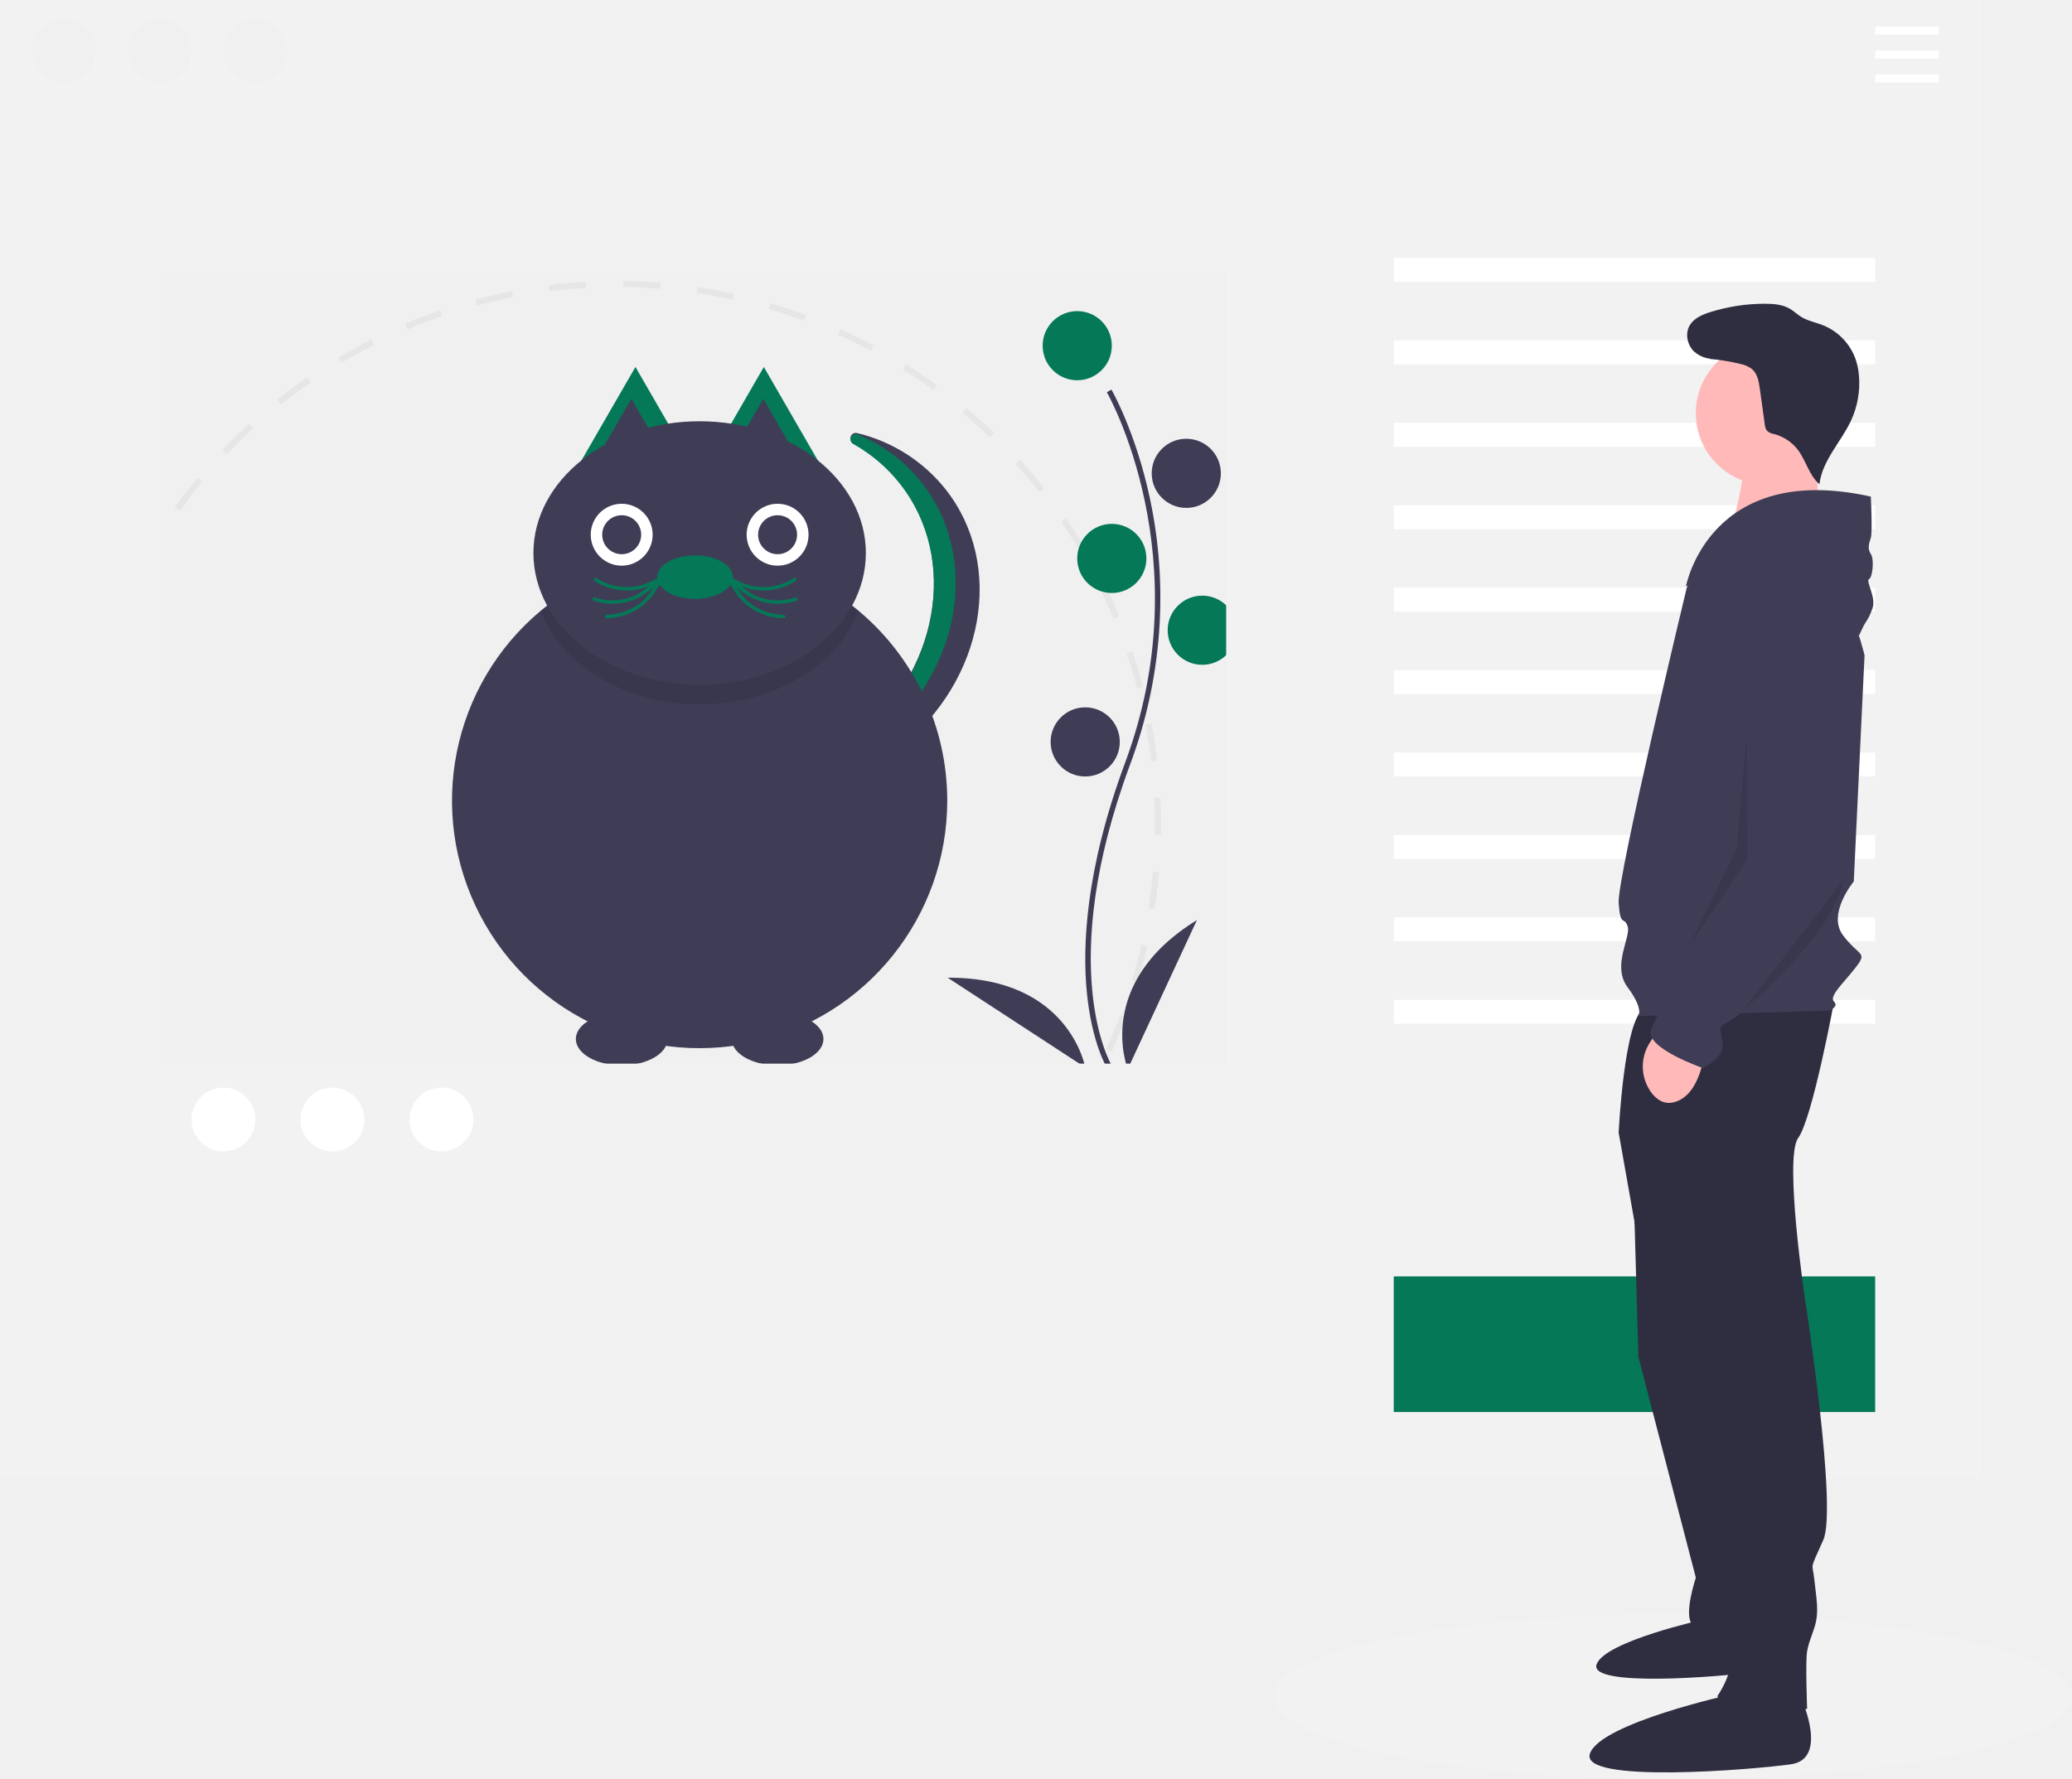
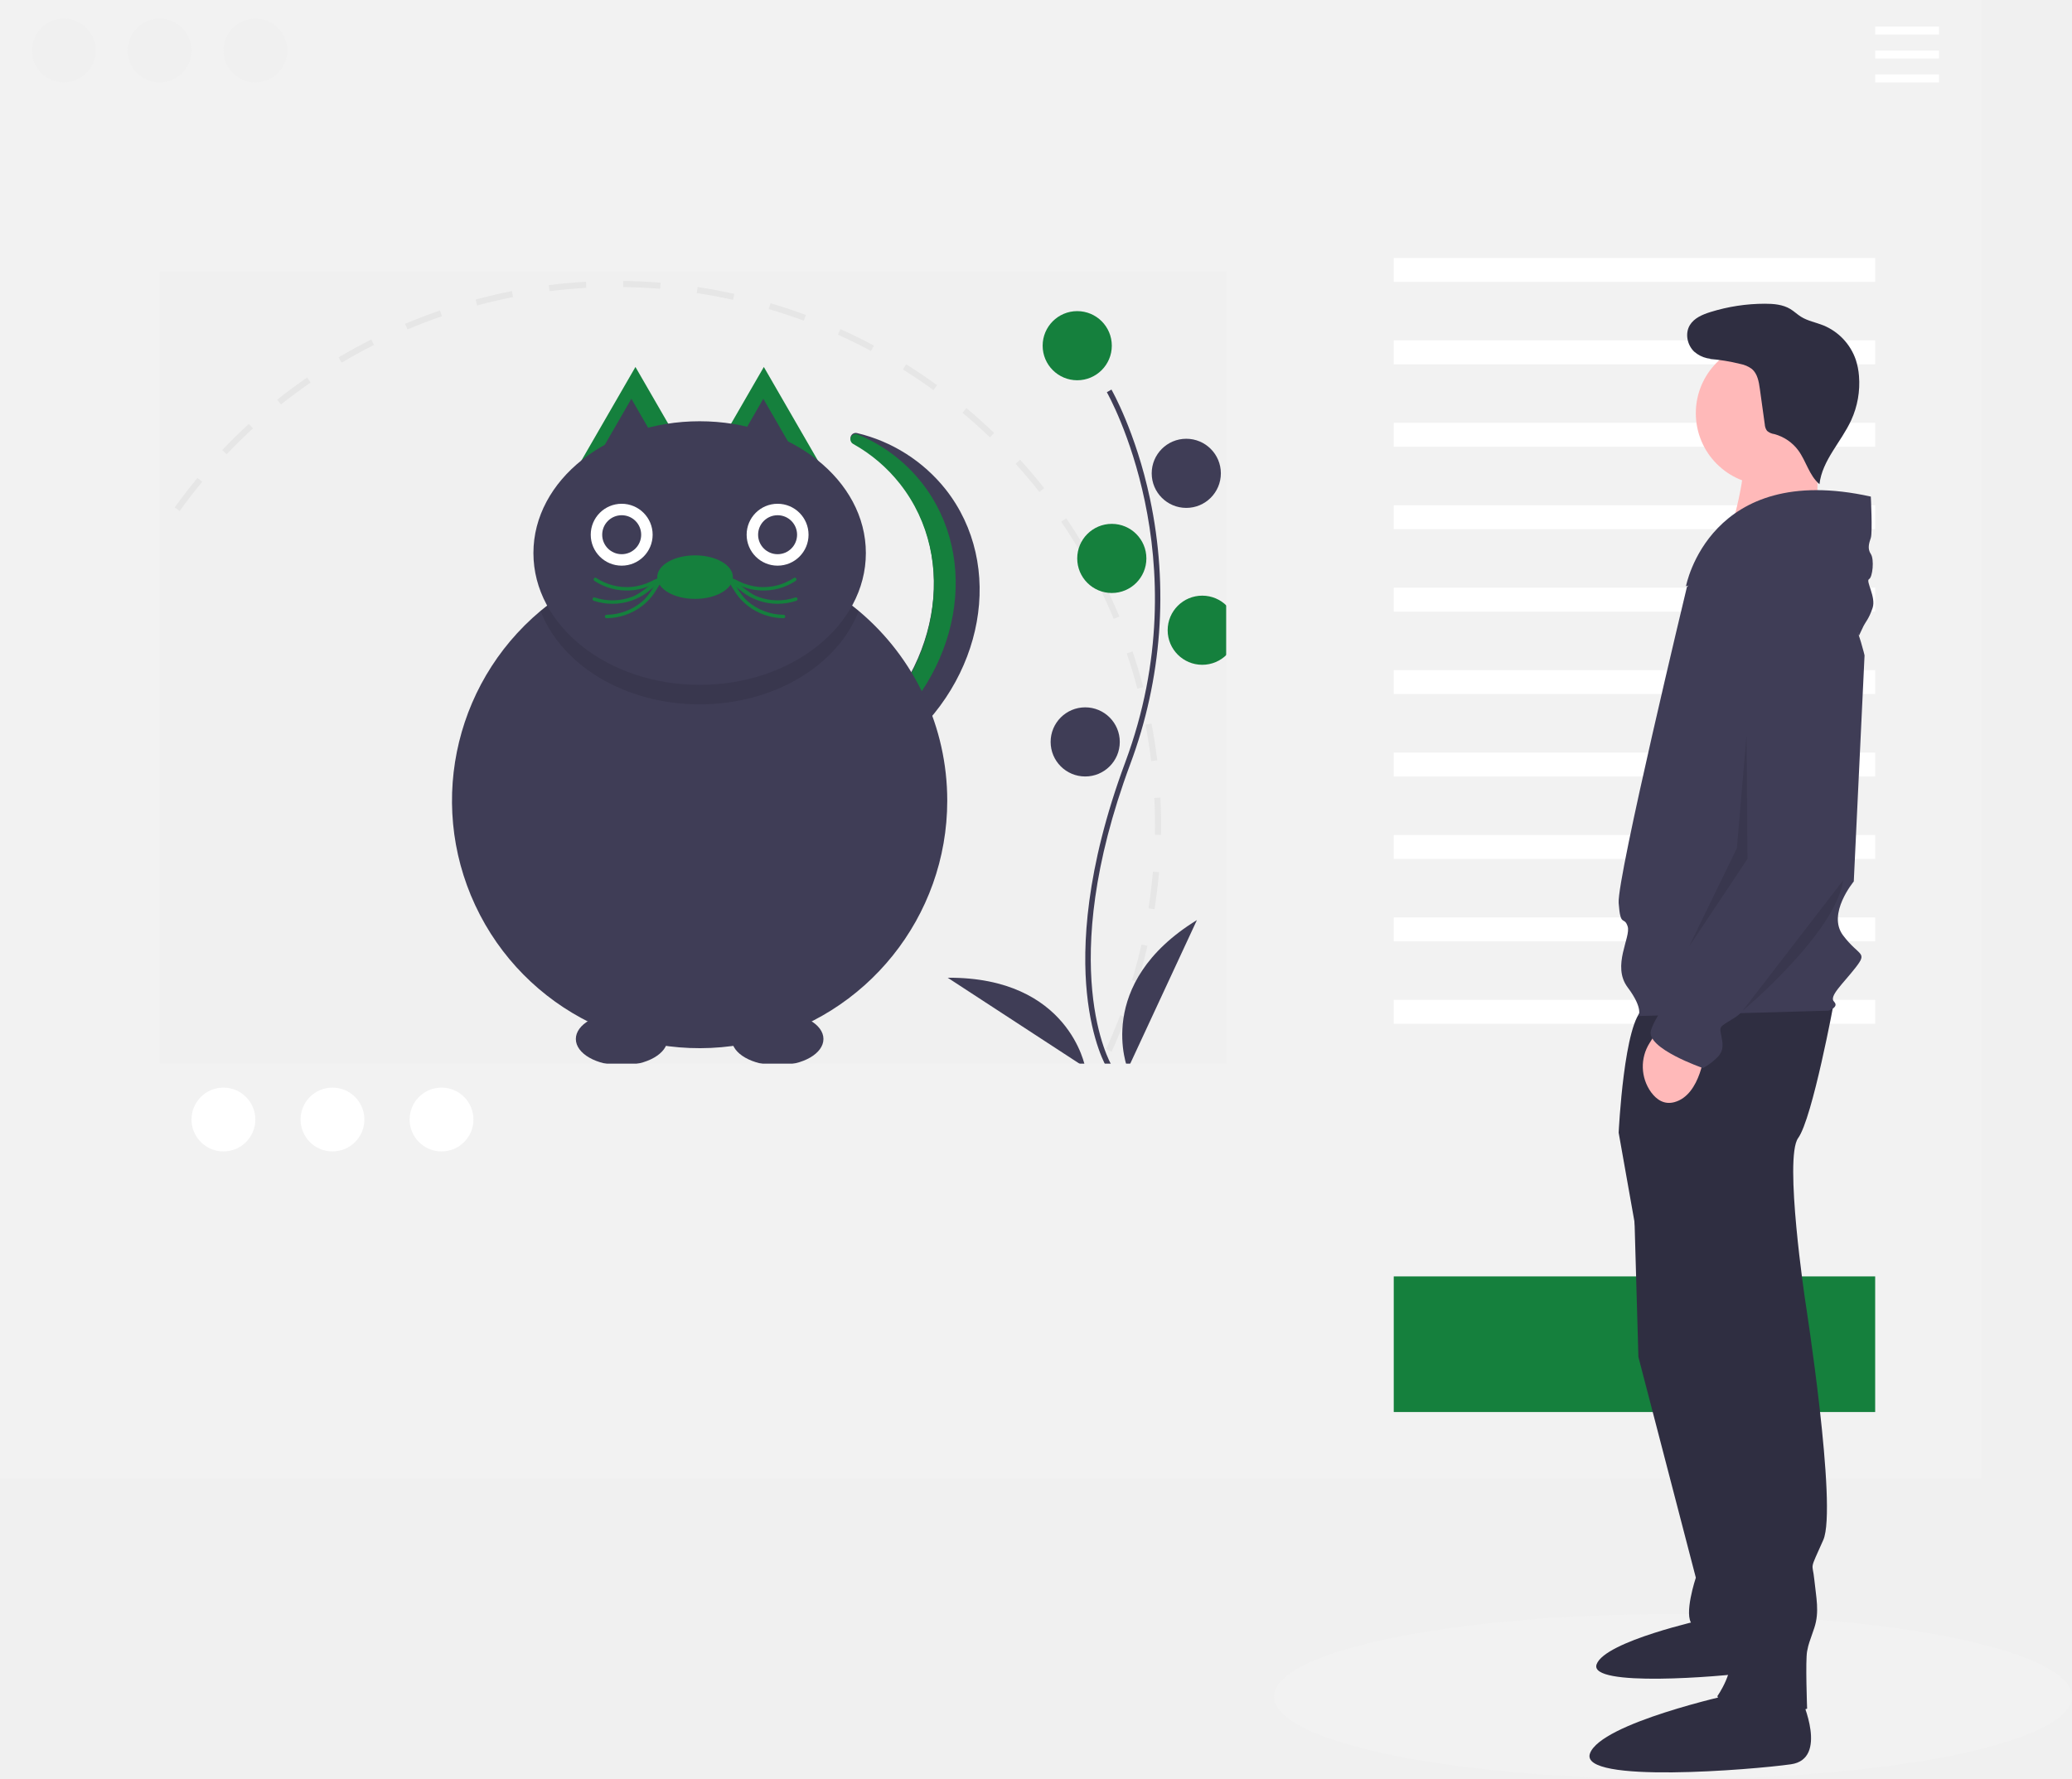
<svg xmlns="http://www.w3.org/2000/svg" id="ba8036e9-75f5-490d-81b3-2b2617d84133" data-name="Layer 1" width="779" height="669" viewBox="0 0 779 669">
  <ellipse cx="629" cy="638" rx="150" ry="31" fill="#f2f2f2" />
  <path d="M256.373,505.528c.894,2.083,1.84,4.189,2.811,6.258l-2.081.977c-.982-2.093-1.938-4.221-2.843-6.328Z" transform="translate(-210.5 -115.5)" fill="#e6e6e6" />
  <path d="M627.6,338.876c1.313,2.798,2.574,5.649,3.749,8.475l-2.123.882c-1.759-4.231-3.704-8.494-5.756-12.619l2.059-1.024Q626.585,336.714,627.6,338.876ZM618.861,322.252l-1.985,1.162c-2.33-3.981-4.823-7.924-7.408-11.72l1.9-1.294C613.983,314.239,616.504,318.226,618.861,322.252ZM636.294,360.471c1.494,4.418,2.852,8.936,4.036,13.43l-2.223.585c-1.17-4.441-2.513-8.908-3.992-13.277Zm-33.213-61.383-1.808,1.422c-2.846-3.618-5.856-7.182-8.945-10.593l1.704-1.544C597.157,291.825,600.202,295.429,603.081,299.088Zm40.352,88.489c.873,4.571,1.597,9.234,2.152,13.859l-2.282.275c-.55-4.574-1.267-9.183-2.129-13.703ZM584.264,278.309l-1.593,1.658c-3.317-3.189-6.786-6.302-10.309-9.252l1.477-1.762C577.401,271.936,580.908,275.083,584.264,278.309Zm62.515,137.122c.235,4.662.31,9.385.222,14.04l-2.3-.043c.086-4.601.013-9.272-.22-13.881ZM562.792,260.333l-1.352,1.86c-3.725-2.704-7.589-5.314-11.485-7.755l1.221-1.95C555.117,254.958,559.024,257.597,562.792,260.333Zm83.465,183.155c-.407,4.647-.98,9.333-1.703,13.931l-2.271-.358c.715-4.545,1.282-9.179,1.685-13.774ZM539.049,245.457l-1.085,2.027c-4.059-2.173-8.244-4.232-12.44-6.121l.943-2.097C530.712,241.177,534.945,243.26,539.049,245.457ZM641.902,471.198c-1.035,4.538-2.241,9.101-3.584,13.563l-2.201-.663c1.328-4.412,2.52-8.924,3.544-13.412ZM513.491,233.947l-.799,2.156c-4.318-1.6-8.746-3.072-13.162-4.375l.651-2.206C504.648,230.84,509.125,232.329,513.491,233.947ZM633.818,498.046c-1.644,4.359-3.459,8.715-5.393,12.946l-2.091-.956c1.913-4.184,3.706-8.491,5.332-12.801ZM486.597,226.014l-.5,2.244c-4.49-.998-9.079-1.854-13.637-2.545l.345-2.273C477.414,224.138,482.055,225.005,486.597,226.014ZM622.164,523.539c-2.22,4.093-4.61,8.16-7.101,12.087l-1.942-1.232c2.464-3.883,4.827-7.904,7.023-11.952Zm-163.301-301.722-.187,2.291c-4.594-.376-9.258-.597-13.865-.656l.03-2.299C449.499,221.212,454.216,221.435,458.863,221.817ZM607.153,547.196c-2.756,3.749-5.678,7.449-8.683,10.998l-1.754-1.486c2.971-3.509,5.86-7.167,8.585-10.874ZM430.803,221.454l.13,2.295c-4.603.259-9.257.682-13.831,1.258l-.287-2.281C421.442,222.144,426.148,221.716,430.803,221.454ZM589.057,568.565c-3.247,3.339-6.653,6.606-10.12,9.711l-1.533-1.714c3.428-3.069,6.794-6.299,10.006-9.6ZM402.967,224.959l.444,2.257c-4.519.889-9.062,1.948-13.505,3.145l-.598-2.22C393.802,226.931,398.397,225.86,402.967,224.959ZM568.171,587.263c-3.674,2.858-7.496,5.625-11.359,8.224L555.528,593.579c3.82-2.57,7.598-5.306,11.23-8.131ZM375.903,232.253l.749,2.174c-4.346,1.498-8.702,3.167-12.947,4.962l-.895-2.118C367.102,235.456,371.507,233.768,375.903,232.253ZM544.915,602.912c-4.025,2.325-8.189,4.545-12.374,6.598l-1.012-2.065c4.139-2.03,8.256-4.226,12.236-6.525ZM351.119,245.218c-4.116,2.075-8.208,4.316-12.162,6.66l-1.172-1.977c3.999-2.371,8.137-4.636,12.299-6.736Zm-23.842,14.133c-3.795,2.618-7.543,5.397-11.138,8.26l-1.432-1.798c3.636-2.896,7.426-5.706,11.265-8.354Zm-21.679,17.268c-3.391,3.107-6.717,6.371-9.884,9.702L294.047,284.736c3.204-3.369,6.568-6.67,9.998-9.812ZM286.519,296.684c-2.936,3.548-5.783,7.241-8.463,10.974l-1.868-1.341c2.71-3.776,5.59-7.51,8.559-11.099Zm-16.155,22.505c-2.425,3.92-4.742,7.969-6.887,12.032l-2.033-1.073c2.169-4.11,4.512-8.205,6.964-12.169Zm-12.938,24.509c-1.867,4.207-3.613,8.534-5.189,12.861l-2.16-.787c1.594-4.376,3.36-8.751,5.247-13.007Zm-9.489,26.047c-1.279,4.43-2.421,8.956-3.393,13.451l-2.247-.486c.983-4.547,2.138-9.124,3.431-13.603ZM242.075,396.848c-.663,4.565-1.177,9.205-1.527,13.792l-2.293-.174c.354-4.639.873-9.332,1.545-13.949Zm-2.103,27.659c-.034,4.611.094,9.278.379,13.875l-2.295.142c-.288-4.648-.417-9.37-.384-14.034Zm1.714,27.693c.601,4.564,1.37,9.166,2.285,13.678l-2.253.457c-.925-4.564-1.703-9.218-2.311-13.834Zm5.507,27.165c1.223,4.434,2.616,8.886,4.142,13.234l-2.17.761c-1.543-4.397-2.952-8.9-4.188-13.383Z" transform="translate(-210.5 -115.5)" fill="#e6e6e6" />
  <path d="M518.566,613.259l.868,2.129c-2.15.876-4.325,1.72-6.466,2.51l-.795-2.157C514.289,614.961,516.44,614.126,518.566,613.259Z" transform="translate(-210.5 -115.5)" fill="#e6e6e6" />
  <path d="M626.646,517.021c-.229-.375-5.641-9.41-7.517-28.172-1.721-17.213-.614-46.227,14.433-86.698,28.506-76.671-6.569-138.533-6.928-139.149l1.73-1.004c.091.156,9.142,15.929,14.488,41.044a179.061,179.061,0,0,1-7.416,99.807c-28.457,76.54-7.301,112.773-7.084,113.131Z" transform="translate(-210.5 -115.5)" fill="#3f3d56" />
-   <circle cx="405" cy="130" r="13" fill="#047857" />
+   <circle cx="405" cy="130" r="13" fill="#15803d" />
  <circle cx="446" cy="178" r="13" fill="#3f3d56" />
-   <circle cx="418" cy="210" r="13" fill="#047857" />
-   <circle cx="452" cy="237" r="13" fill="#047857" />
+   <circle cx="418" cy="210" r="13" fill="#15803d" />
+   <circle cx="452" cy="237" r="13" fill="#15803d" />
  <circle cx="408" cy="279" r="13" fill="#3f3d56" />
  <path d="M634.5,517.5s-13-32,26-56Z" transform="translate(-210.5 -115.5)" fill="#3f3d56" />
  <path d="M618.512,516.92s-5.916-34.029-51.709-33.738Z" transform="translate(-210.5 -115.5)" fill="#3f3d56" />
  <path d="M532.691,278.353a1.985,1.985,0,0,0-1.414,3.671,58.907,58.907,0,0,1,17.563,14.984c22.42,28.458,14.592,72.014-17.485,97.285a79.022,79.022,0,0,1-50.259,17.364c21.538,6.069,46.961,1.294,67.448-14.846,32.077-25.271,39.905-68.826,17.485-97.285A60.314,60.314,0,0,0,532.691,278.353Z" transform="translate(-210.5 -115.5)" fill="#3f3d56" />
-   <path d="M548.84,297.439c22.42,28.458,14.592,72.014-17.485,97.285A80.156,80.156,0,0,1,490.522,411.669a79.173,79.173,0,0,0,49.021-17.376c32.077-25.271,39.905-68.826,17.485-97.285a59.375,59.375,0,0,0-24.2-18.187l-.148-.037a1.983,1.983,0,0,0-1.401,3.672A58.907,58.907,0,0,1,548.84,297.439Z" transform="translate(-210.5 -115.5)" fill="#047857" />
-   <polygon points="238.906 138 252.14 160.922 265.374 183.844 238.906 183.844 212.438 183.844 225.672 160.922 238.906 138" fill="#047857" />
-   <polygon points="287.176 138 300.411 160.922 313.645 183.844 287.176 183.844 260.708 183.844 273.942 160.922 287.176 138" fill="#047857" />
+   <path d="M548.84,297.439c22.42,28.458,14.592,72.014-17.485,97.285A80.156,80.156,0,0,1,490.522,411.669a79.173,79.173,0,0,0,49.021-17.376c32.077-25.271,39.905-68.826,17.485-97.285a59.375,59.375,0,0,0-24.2-18.187l-.148-.037a1.983,1.983,0,0,0-1.401,3.672A58.907,58.907,0,0,1,548.84,297.439Z" transform="translate(-210.5 -115.5)" fill="#15803d" />
+   <polygon points="238.906 138 252.14 160.922 265.374 183.844 238.906 183.844 212.438 183.844 225.672 160.922 238.906 138" fill="#15803d" />
+   <polygon points="287.176 138 300.411 160.922 313.645 183.844 287.176 183.844 260.708 183.844 273.942 160.922 287.176 138" fill="#15803d" />
  <polygon points="237.376 149.956 245.541 164.099 253.706 178.241 237.376 178.241 221.045 178.241 229.21 164.099 237.376 149.956" fill="#3f3d56" />
  <polygon points="286.983 149.956 295.148 164.099 303.313 178.241 286.983 178.241 270.653 178.241 278.818 164.099 286.983 149.956" fill="#3f3d56" />
  <path d="M566.634,416.572A93.096,93.096,0,1,1,533.345,345.231,93.095,93.095,0,0,1,566.634,416.572Z" transform="translate(-210.5 -115.5)" fill="#3f3d56" />
  <path d="M533.345,345.231c-7.788,20.338-31.617,35.138-59.803,35.138s-52.015-14.8-59.803-35.138a93.086,93.086,0,0,1,119.607,0Z" transform="translate(-210.5 -115.5)" opacity="0.1" />
  <ellipse cx="263.041" cy="207.979" rx="62.493" ry="49.563" fill="#3f3d56" />
  <circle cx="233.734" cy="201.083" r="11.637" fill="#fff" />
  <circle cx="292.348" cy="201.083" r="11.637" fill="#fff" />
  <circle cx="233.734" cy="201.083" r="7.327" fill="#3f3d56" />
  <circle cx="292.348" cy="201.083" r="7.327" fill="#3f3d56" />
-   <circle cx="249.972" cy="217.457" r="2.155" fill="#047857" />
-   <path d="M459.644,332.41c-4.227,1.919-7.026,5.826-11.468,7.506a21.02,21.02,0,0,1-14.085.262c-.792-.262-1.131.986-.344,1.247a22.211,22.211,0,0,0,14.143-.035,21.396,21.396,0,0,0,6.029-3.203c2.117-1.607,3.921-3.545,6.377-4.66.757-.343.1-1.458-.653-1.116Z" transform="translate(-210.5 -115.5)" fill="#047857" />
-   <path d="M461.328,331.861a24.591,24.591,0,0,0-6.193,2.341,21.236,21.236,0,0,1-7.141,2.009,20.982,20.982,0,0,1-13.355-3.38c-.699-.456-1.347.663-.653,1.116a22.17,22.17,0,0,0,13.341,3.605,21.205,21.205,0,0,0,6.677-1.447c2.57-1.025,4.904-2.521,7.668-2.997.818-.141.471-1.387-.344-1.247Z" transform="translate(-210.5 -115.5)" fill="#047857" />
-   <path d="M460.173,331.023c-3.291,3.106-4.659,7.592-8.149,10.598a20.961,20.961,0,0,1-13.495,5.071.647.647,0,0,0,0,1.293A22.2,22.2,0,0,0,451.804,343.456a21.345,21.345,0,0,0,4.497-4.639c1.627-2.303,2.705-4.916,4.787-6.881.606-.572-.309-1.485-.914-.914Z" transform="translate(-210.5 -115.5)" fill="#047857" />
-   <circle cx="272.663" cy="217.457" r="2.155" fill="#047857" />
-   <path d="M483.338,333.527c2.429,1.103,4.225,3.009,6.312,4.609a21.476,21.476,0,0,0,6.094,3.254,22.163,22.163,0,0,0,14.143.035c.786-.26.449-1.509-.344-1.247a21.014,21.014,0,0,1-14.085-.262c-4.442-1.682-7.239-5.586-11.468-7.506-.752-.341-1.41.773-.653,1.116Z" transform="translate(-210.5 -115.5)" fill="#047857" />
-   <path d="M481.963,333.108c2.656.457,4.901,1.858,7.357,2.873a21.401,21.401,0,0,0,6.988,1.572,22.169,22.169,0,0,0,13.341-3.605c.694-.453.047-1.573-.653-1.116a20.91,20.91,0,0,1-13.355,3.38,21.54,21.54,0,0,1-7.141-2.009,24.727,24.727,0,0,0-6.193-2.341c-.814-.14-1.163,1.106-.344,1.247Z" transform="translate(-210.5 -115.5)" fill="#047857" />
-   <path d="M482.547,331.937c2.079,1.963,3.158,4.581,4.787,6.881a21.417,21.417,0,0,0,4.497,4.639,22.201,22.201,0,0,0,13.276,4.528.647.647,0,0,0,0-1.293,20.898,20.898,0,0,1-13.495-5.071c-3.476-3.018-4.859-7.493-8.149-10.598-.605-.571-1.521.342-.914.914Z" transform="translate(-210.5 -115.5)" fill="#047857" />
+   <circle cx="249.972" cy="217.457" r="2.155" fill="#15803d" />
+   <path d="M459.644,332.41c-4.227,1.919-7.026,5.826-11.468,7.506a21.02,21.02,0,0,1-14.085.262c-.792-.262-1.131.986-.344,1.247a22.211,22.211,0,0,0,14.143-.035,21.396,21.396,0,0,0,6.029-3.203c2.117-1.607,3.921-3.545,6.377-4.66.757-.343.1-1.458-.653-1.116Z" transform="translate(-210.5 -115.5)" fill="#15803d" />
+   <path d="M461.328,331.861a24.591,24.591,0,0,0-6.193,2.341,21.236,21.236,0,0,1-7.141,2.009,20.982,20.982,0,0,1-13.355-3.38c-.699-.456-1.347.663-.653,1.116a22.17,22.17,0,0,0,13.341,3.605,21.205,21.205,0,0,0,6.677-1.447c2.57-1.025,4.904-2.521,7.668-2.997.818-.141.471-1.387-.344-1.247Z" transform="translate(-210.5 -115.5)" fill="#15803d" />
+   <path d="M460.173,331.023c-3.291,3.106-4.659,7.592-8.149,10.598a20.961,20.961,0,0,1-13.495,5.071.647.647,0,0,0,0,1.293A22.2,22.2,0,0,0,451.804,343.456a21.345,21.345,0,0,0,4.497-4.639c1.627-2.303,2.705-4.916,4.787-6.881.606-.572-.309-1.485-.914-.914Z" transform="translate(-210.5 -115.5)" fill="#15803d" />
+   <circle cx="272.663" cy="217.457" r="2.155" fill="#15803d" />
+   <path d="M483.338,333.527c2.429,1.103,4.225,3.009,6.312,4.609a21.476,21.476,0,0,0,6.094,3.254,22.163,22.163,0,0,0,14.143.035c.786-.26.449-1.509-.344-1.247a21.014,21.014,0,0,1-14.085-.262c-4.442-1.682-7.239-5.586-11.468-7.506-.752-.341-1.41.773-.653,1.116Z" transform="translate(-210.5 -115.5)" fill="#15803d" />
+   <path d="M481.963,333.108c2.656.457,4.901,1.858,7.357,2.873a21.401,21.401,0,0,0,6.988,1.572,22.169,22.169,0,0,0,13.341-3.605c.694-.453.047-1.573-.653-1.116a20.91,20.91,0,0,1-13.355,3.38,21.54,21.54,0,0,1-7.141-2.009,24.727,24.727,0,0,0-6.193-2.341c-.814-.14-1.163,1.106-.344,1.247Z" transform="translate(-210.5 -115.5)" fill="#15803d" />
+   <path d="M482.547,331.937c2.079,1.963,3.158,4.581,4.787,6.881a21.417,21.417,0,0,0,4.497,4.639,22.201,22.201,0,0,0,13.276,4.528.647.647,0,0,0,0-1.293,20.898,20.898,0,0,1-13.495-5.071c-3.476-3.018-4.859-7.493-8.149-10.598-.605-.571-1.521.342-.914.914Z" transform="translate(-210.5 -115.5)" fill="#15803d" />
  <ellipse cx="233.734" cy="390.717" rx="17.239" ry="9.913" fill="#3f3d56" />
  <ellipse cx="292.348" cy="390.717" rx="17.239" ry="9.913" fill="#3f3d56" />
-   <ellipse cx="261.317" cy="217.03" rx="14.222" ry="8.189" fill="#047857" />
+   <ellipse cx="261.317" cy="217.03" rx="14.222" ry="8.189" fill="#15803d" />
  <path d="M210.5,115.5v556h745v-556Zm96,7a12,12,0,1,1-12,12A12,12,0,0,1,306.5,122.5Zm-72,24a12,12,0,1,1,12-12A12,12,0,0,1,234.5,146.5Zm24-12a12,12,0,1,1,12,12A12,12,0,0,1,258.5,134.5Zm413,381h-401v-298h401Z" transform="translate(-210.5 -115.5)" fill="#f2f2f2" />
  <rect x="705" y="10" width="24" height="3" fill="#fff" />
  <rect x="705" y="19" width="24" height="3" fill="#fff" />
  <rect x="705" y="28" width="24" height="3" fill="#fff" />
  <rect x="524" y="97" width="181" height="9" fill="#fff" />
  <rect x="524" y="128" width="181" height="9" fill="#fff" />
  <rect x="524" y="159" width="181" height="9" fill="#fff" />
  <rect x="524" y="190" width="181" height="9" fill="#fff" />
  <rect x="524" y="221" width="181" height="9" fill="#fff" />
  <rect x="524" y="252" width="181" height="9" fill="#fff" />
  <rect x="524" y="283" width="181" height="9" fill="#fff" />
  <rect x="524" y="314" width="181" height="9" fill="#fff" />
  <rect x="524" y="345" width="181" height="9" fill="#fff" />
  <rect x="524" y="376" width="181" height="9" fill="#fff" />
  <circle cx="84" cy="421" r="12" fill="#fff" />
  <circle cx="125" cy="421" r="12" fill="#fff" />
  <circle cx="166" cy="421" r="12" fill="#fff" />
-   <rect x="524" y="480" width="181" height="51" fill="#047857" />
+   <rect x="524" y="480" width="181" height="51" fill="#15803d" />
  <path d="M824.459,554.946l2.024,70.851,21.593,82.997s-4.723,14.17-1.35,17.544,18.894,9.447,18.894,9.447L852.8,558.995Z" transform="translate(-210.5 -115.5)" fill="#2f2e41" />
  <path d="M871.339,725.993s7.7,16.941-3.08,18.481-60.576,5.647-57.496-3.08,40.555-16.941,40.555-16.941Z" transform="translate(-210.5 -115.5)" fill="#2f2e41" />
  <path d="M900.034,492.192s-8.097,43.86-13.495,51.283,2.699,61.404,2.699,61.404,12.146,77.599,6.748,89.745-4.049,8.097-3.374,14.845,2.024,12.146,0,18.219-2.024,5.398-2.699,8.772,0,21.593,0,21.593-29.015,10.122-33.739-4.723c0,0,6.748-9.447,4.723-16.869a89.865,89.865,0,0,1-3.374-22.942V699.348l-31.04-116.061-7.423-41.836s2.024-42.511,9.447-46.559S900.034,492.192,900.034,492.192Z" transform="translate(-210.5 -115.5)" fill="#2f2e41" />
  <path d="M887.888,754.679s10.122,22.268-4.049,24.292-79.623,7.423-75.575-4.049S861.572,752.655,861.572,752.655Z" transform="translate(-210.5 -115.5)" fill="#2f2e41" />
  <circle cx="664.56" cy="155.395" r="26.991" fill="#ffb9b9" />
  <path d="M894.027,282.822l-.502,34.469-33.091.112s8.398-26.983,4.637-32.626S894.027,282.822,894.027,282.822Z" transform="translate(-210.5 -115.5)" fill="#ffb9b9" />
  <path d="M844.703,336.32s23.617-30.365,41.836-17.544,24.967,43.185,24.967,43.185l-4.049,85.021s-10.122,12.146-4.049,20.243,9.447,6.073,4.723,12.146-10.122,10.796-8.097,12.821-2.024,3.374-2.024,3.374l-71.526,2.024s2.024-2.699-4.049-10.796,1.35-18.894,0-22.942-2.699.675-3.374-8.772S844.703,336.32,844.703,336.32Z" transform="translate(-210.5 -115.5)" fill="#3f3d56" />
  <path d="M851.45,510.411s-1.35,16.869-11.471,19.568c-3.796,1.012-6.642-.917-8.718-3.724a16.571,16.571,0,0,1-.53-18.592l2.5-4Z" transform="translate(-210.5 -115.5)" fill="#ffb9b9" />
  <path d="M913.867,302.244s.675,13.495,0,15.52-1.35,4.049,0,6.073.675,8.772-.675,9.447,2.699,6.748,1.35,10.796-2.699,5.398-3.374,6.748-1.762,3.767-1.762,3.767-19.831-42.23-36.026-32.108-29.015,13.495-29.015,13.495S853.137,288.748,913.867,302.244Z" transform="translate(-210.5 -115.5)" fill="#3f3d56" />
  <path d="M884.514,333.621s21.593,2.024,20.243,30.365,2.024,72.876,2.024,72.876-37.113,56.681-43.185,60.73-6.748,3.374-6.073,6.748,1.35,6.073-1.35,8.772a23.3,23.3,0,0,1-5.398,4.049s-21.593-7.423-19.568-14.17,11.471-17.544,11.471-17.544,16.195-26.316,16.869-30.365.675-3.374,2.699-5.398,7.423-10.122,7.423-14.17V422.691l-5.657-68.514a19.862,19.862,0,0,1,5.268-15.382C872.491,335.435,877.345,332.76,884.514,333.621Z" transform="translate(-210.5 -115.5)" fill="#3f3d56" />
  <path d="M857.654,250.08a10.998,10.998,0,0,1-10.191-2.333c-2.638-2.506-3.524-6.849-1.647-9.966,1.621-2.692,4.773-4.008,7.772-4.944a68.809,68.809,0,0,1,20.436-3.117c3.304-.001,6.754.281,9.581,1.99,1.399.846,2.584,2.008,3.967,2.879,2.543,1.603,5.597,2.135,8.389,3.248a21.52,21.52,0,0,1,12.264,12.988,25.931,25.931,0,0,1,1.192,6.1,33.425,33.425,0,0,1-2.916,16.568c-3.765,8.21-10.931,15.113-11.944,24.088-3.858-3.238-4.988-8.67-7.976-12.725a16.498,16.498,0,0,0-9.007-6.113,5.244,5.244,0,0,1-2.727-1.219,4.519,4.519,0,0,1-.854-2.458l-1.852-13.334c-.377-2.714-.886-5.679-2.968-7.46A10.555,10.555,0,0,0,864.75,252.353a71.317,71.317,0,0,0-11.542-1.882" transform="translate(-210.5 -115.5)" fill="#2f2e41" />
  <path d="M903.5,446.5l-37.879,49.157S900.5,466.5,903.5,446.5Z" transform="translate(-210.5 -115.5)" opacity="0.1" />
  <polygon points="656.641 276.575 657 323 635 356 653 319 656.641 276.575" opacity="0.1" />
</svg>
